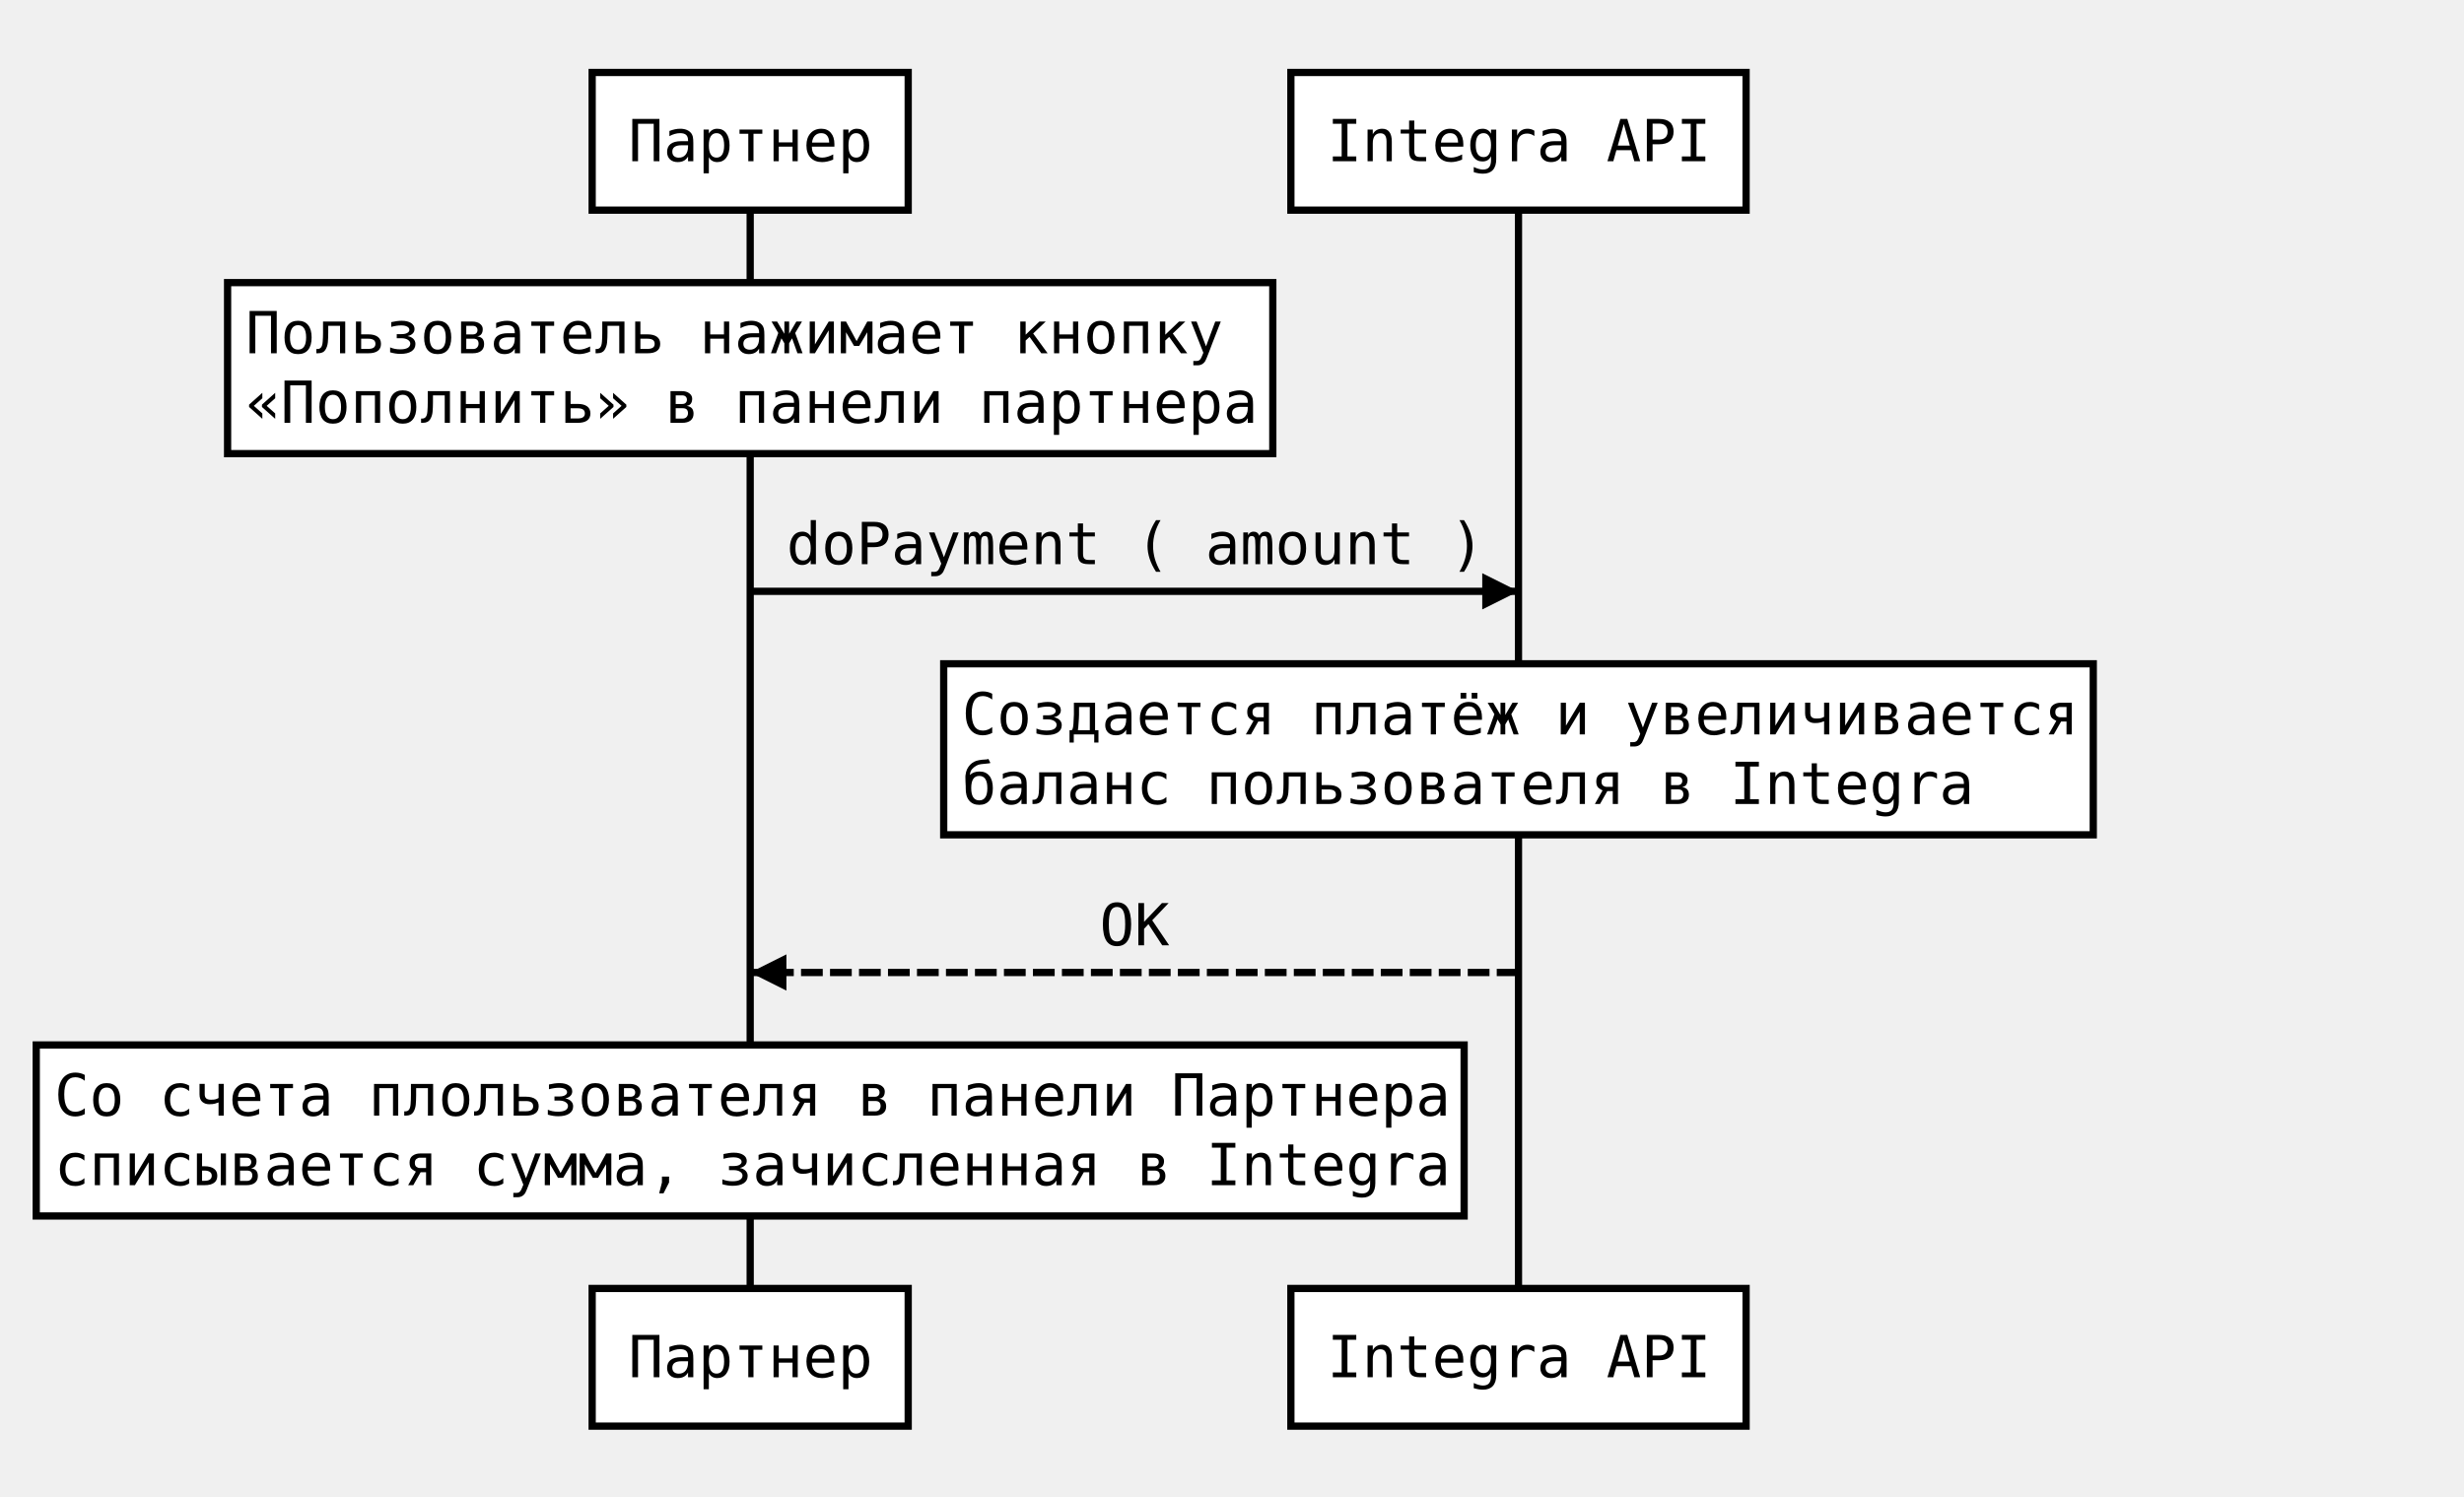
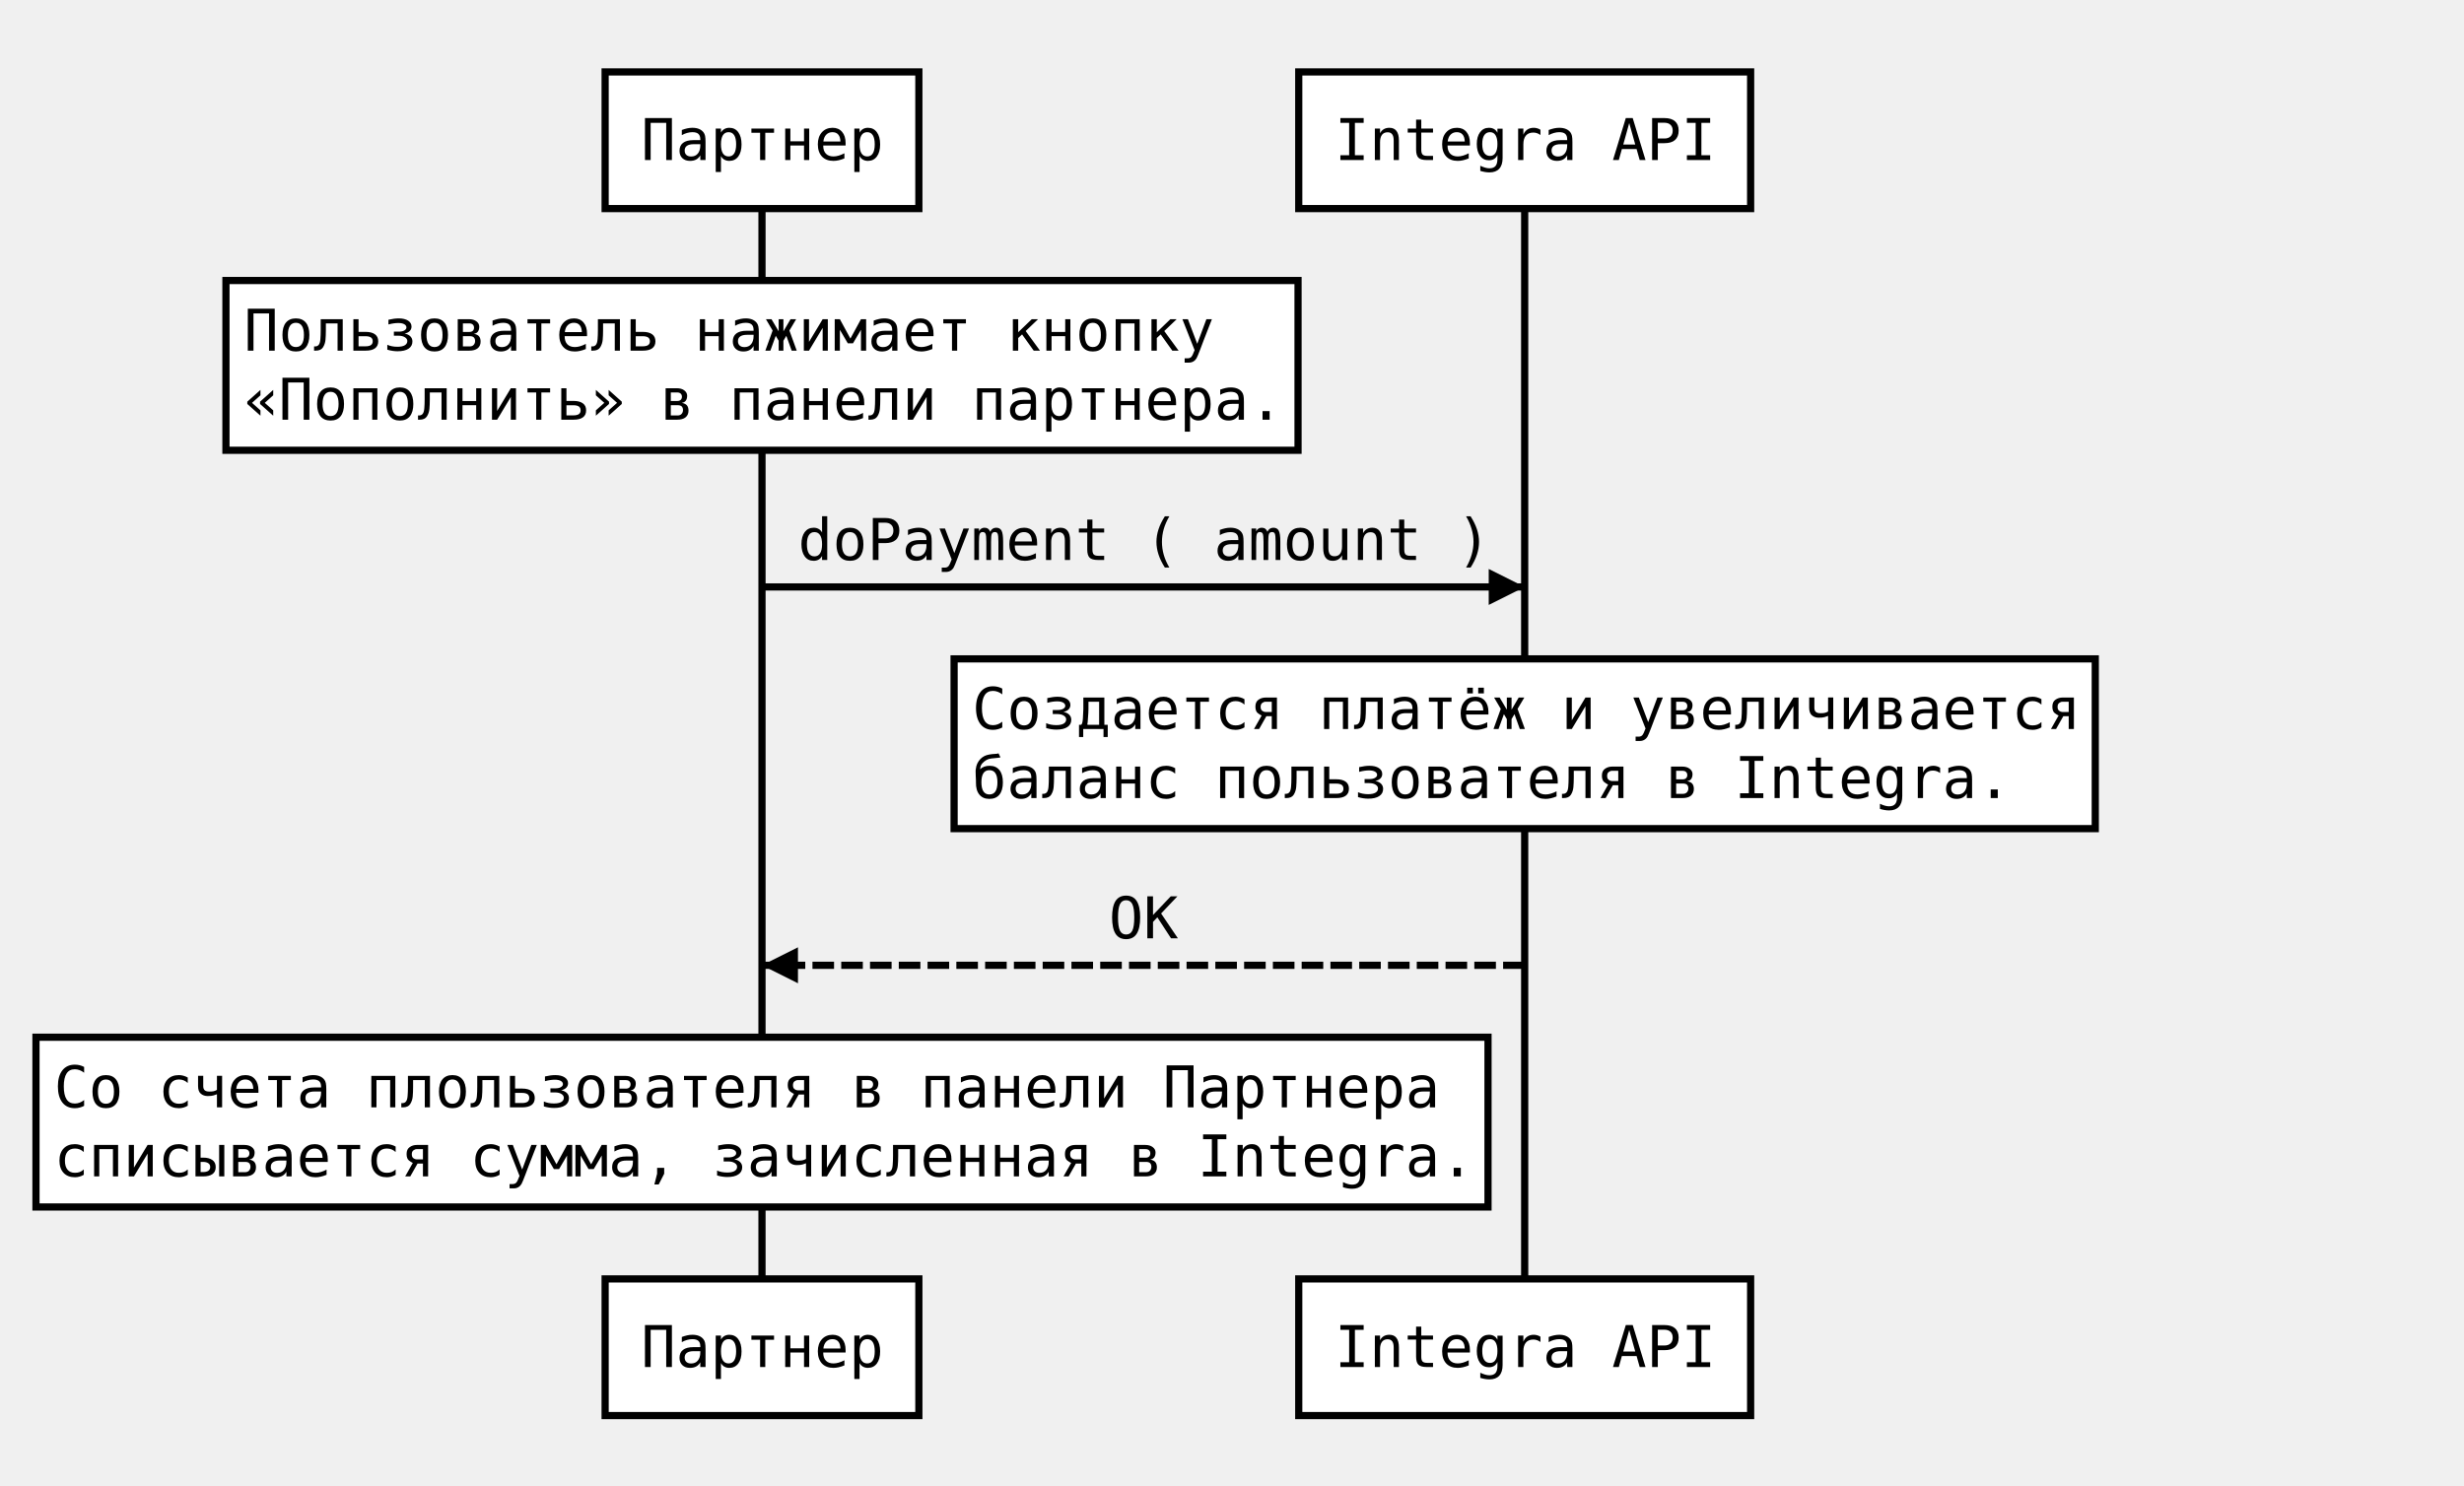
- <svg xmlns="http://www.w3.org/2000/svg" width="680" height="413">
-   <source>Note over Партнер: Пользователь нажимает кнопку\n «Пополнить» в панели партнера
+ <svg xmlns="http://www.w3.org/2000/svg" width="685" height="413">
+   <source>Note over Партнер: Пользователь нажимает кнопку\n «Пополнить» в панели партнера.
Партнер-&gt;Integra API: doPayment ( amount )
- Note over Integra API: Создается платёж и увеличивается\n баланс пользователя в Integra
+ Note over Integra API: Создается платёж и увеличивается\n баланс пользователя в Integra.
Integra API--&gt;Партнер: OK
- Note over Партнер: Со счета плользователя в панели Партнера\n списывается сумма, зачисленная в Integra</source>
+ Note over Партнер: Со счета плользователя в панели Партнера\n списывается сумма, зачисленная в Integra.</source>
  <defs>
    <marker viewBox="0 0 5 5" markerWidth="5" markerHeight="5" orient="auto" refX="5" refY="2.5" id="markerArrowBlock">
      <path d="M 0 0 L 5 2.5 L 0 5 z" />
    </marker>
    <marker viewBox="0 0 9.6 16" markerWidth="4" markerHeight="16" orient="auto" refX="9.6" refY="8" id="markerArrowOpen">
      <path d="M 9.6,8 1.92,16 0,13.7 5.76,8 0,2.286 1.92,0 9.6,8 z" />
    </marker>
  </defs>
  <g class="title" />
  <g class="actor">
-     <rect x="163.422" y="20" width="87.219" height="38" stroke="#000000" fill="#ffffff" style="stroke-width: 2;" />
-     <text x="173.422" y="44.5" style="font-size: 16px; font-family: &quot;Andale Mono&quot;, monospace;">
-       <tspan x="173.422">Партнер</tspan>
+     <rect x="168.227" y="20" width="87.219" height="38" stroke="#000000" fill="#ffffff" style="stroke-width: 2;" />
+     <text x="178.227" y="44.5" style="font-size: 16px; font-family: &quot;Andale Mono&quot;, monospace;">
+       <tspan x="178.227">Партнер</tspan>
    </text>
  </g>
  <g class="actor">
-     <rect x="163.422" y="355.609" width="87.219" height="38" stroke="#000000" fill="#ffffff" style="stroke-width: 2;" />
-     <text x="173.422" y="380.109" style="font-size: 16px; font-family: &quot;Andale Mono&quot;, monospace;">
-       <tspan x="173.422">Партнер</tspan>
+     <rect x="168.227" y="355.609" width="87.219" height="38" stroke="#000000" fill="#ffffff" style="stroke-width: 2;" />
+     <text x="178.227" y="380.109" style="font-size: 16px; font-family: &quot;Andale Mono&quot;, monospace;">
+       <tspan x="178.227">Партнер</tspan>
    </text>
  </g>
-   <line x1="207.031" x2="207.031" y1="58" y2="355.609" stroke="#000000" fill="none" style="stroke-width: 2;" />
+   <line x1="211.836" x2="211.836" y1="58" y2="355.609" stroke="#000000" fill="none" style="stroke-width: 2;" />
  <g class="actor">
-     <rect x="356.25" y="20" width="125.625" height="38" stroke="#000000" fill="#ffffff" style="stroke-width: 2;" />
-     <text x="366.25" y="44.5" style="font-size: 16px; font-family: &quot;Andale Mono&quot;, monospace;">
-       <tspan x="366.25">Integra API</tspan>
+     <rect x="361.055" y="20" width="125.625" height="38" stroke="#000000" fill="#ffffff" style="stroke-width: 2;" />
+     <text x="371.055" y="44.5" style="font-size: 16px; font-family: &quot;Andale Mono&quot;, monospace;">
+       <tspan x="371.055">Integra API</tspan>
    </text>
  </g>
  <g class="actor">
-     <rect x="356.25" y="355.609" width="125.625" height="38" stroke="#000000" fill="#ffffff" style="stroke-width: 2;" />
-     <text x="366.25" y="380.109" style="font-size: 16px; font-family: &quot;Andale Mono&quot;, monospace;">
-       <tspan x="366.25">Integra API</tspan>
+     <rect x="361.055" y="355.609" width="125.625" height="38" stroke="#000000" fill="#ffffff" style="stroke-width: 2;" />
+     <text x="371.055" y="380.109" style="font-size: 16px; font-family: &quot;Andale Mono&quot;, monospace;">
+       <tspan x="371.055">Integra API</tspan>
    </text>
  </g>
-   <line x1="419.062" x2="419.062" y1="58" y2="355.609" stroke="#000000" fill="none" style="stroke-width: 2;" />
+   <line x1="423.867" x2="423.867" y1="58" y2="355.609" stroke="#000000" fill="none" style="stroke-width: 2;" />
  <g class="note">
-     <rect x="62.805" y="78" width="288.453" height="47.203" stroke="#000000" fill="#ffffff" style="stroke-width: 2;" />
-     <text x="67.805" y="97.5" style="font-size: 16px; font-family: &quot;Andale Mono&quot;, monospace;">
-       <tspan x="67.805">Пользователь нажимает кнопку</tspan>
-       <tspan dy="1.2em" x="67.805">«Пополнить» в панели партнера</tspan>
+     <rect x="62.812" y="78" width="298.047" height="47.203" stroke="#000000" fill="#ffffff" style="stroke-width: 2;" />
+     <text x="67.812" y="97.5" style="font-size: 16px; font-family: &quot;Andale Mono&quot;, monospace;">
+       <tspan x="67.812">Пользователь нажимает кнопку</tspan>
+       <tspan dy="1.2em" x="67.812">«Пополнить» в панели партнера.</tspan>
    </text>
  </g>
  <g class="signal">
-     <text x="217.031" y="155.703" style="font-size: 16px; font-family: &quot;Andale Mono&quot;, monospace;">
-       <tspan x="217.031">doPayment ( amount )</tspan>
+     <text x="221.836" y="155.703" style="font-size: 16px; font-family: &quot;Andale Mono&quot;, monospace;">
+       <tspan x="221.836">doPayment ( amount )</tspan>
    </text>
-     <line x1="207.031" x2="419.062" y1="163.203" y2="163.203" stroke="#000000" fill="none" style="stroke-width: 2; marker-end: url(&quot;#markerArrowBlock&quot;);" />
+     <line x1="211.836" x2="423.867" y1="163.203" y2="163.203" stroke="#000000" fill="none" style="stroke-width: 2; marker-end: url(&quot;#markerArrowBlock&quot;);" />
  </g>
  <g class="note">
-     <rect x="260.438" y="183.203" width="317.25" height="47.203" stroke="#000000" fill="#ffffff" style="stroke-width: 2;" />
-     <text x="265.438" y="202.703" style="font-size: 16px; font-family: &quot;Andale Mono&quot;, monospace;">
-       <tspan x="265.438">Создается платёж и увеличивается</tspan>
-       <tspan dy="1.2em" x="265.438">баланс пользователя в Integra</tspan>
+     <rect x="265.242" y="183.203" width="317.25" height="47.203" stroke="#000000" fill="#ffffff" style="stroke-width: 2;" />
+     <text x="270.242" y="202.703" style="font-size: 16px; font-family: &quot;Andale Mono&quot;, monospace;">
+       <tspan x="270.242">Создается платёж и увеличивается</tspan>
+       <tspan dy="1.2em" x="270.242">баланс пользователя в Integra.</tspan>
    </text>
  </g>
  <g class="signal">
-     <text x="303.445" y="260.906" style="font-size: 16px; font-family: &quot;Andale Mono&quot;, monospace;">
-       <tspan x="303.445">OK</tspan>
+     <text x="308.25" y="260.906" style="font-size: 16px; font-family: &quot;Andale Mono&quot;, monospace;">
+       <tspan x="308.25">OK</tspan>
    </text>
-     <line x1="419.062" x2="207.031" y1="268.406" y2="268.406" stroke="#000000" fill="none" style="stroke-width: 2; stroke-dasharray: 6, 2; marker-end: url(&quot;#markerArrowBlock&quot;);" />
+     <line x1="423.867" x2="211.836" y1="268.406" y2="268.406" stroke="#000000" fill="none" style="stroke-width: 2; stroke-dasharray: 6, 2; marker-end: url(&quot;#markerArrowBlock&quot;);" />
  </g>
  <g class="note">
-     <rect x="10" y="288.406" width="394.062" height="47.203" stroke="#000000" fill="#ffffff" style="stroke-width: 2;" />
+     <rect x="10" y="288.406" width="403.672" height="47.203" stroke="#000000" fill="#ffffff" style="stroke-width: 2;" />
    <text x="15" y="307.906" style="font-size: 16px; font-family: &quot;Andale Mono&quot;, monospace;">
      <tspan x="15">Со счета плользователя в панели Партнера</tspan>
-       <tspan dy="1.2em" x="15">списывается сумма, зачисленная в Integra</tspan>
+       <tspan dy="1.2em" x="15">списывается сумма, зачисленная в Integra.</tspan>
    </text>
  </g>
</svg>
